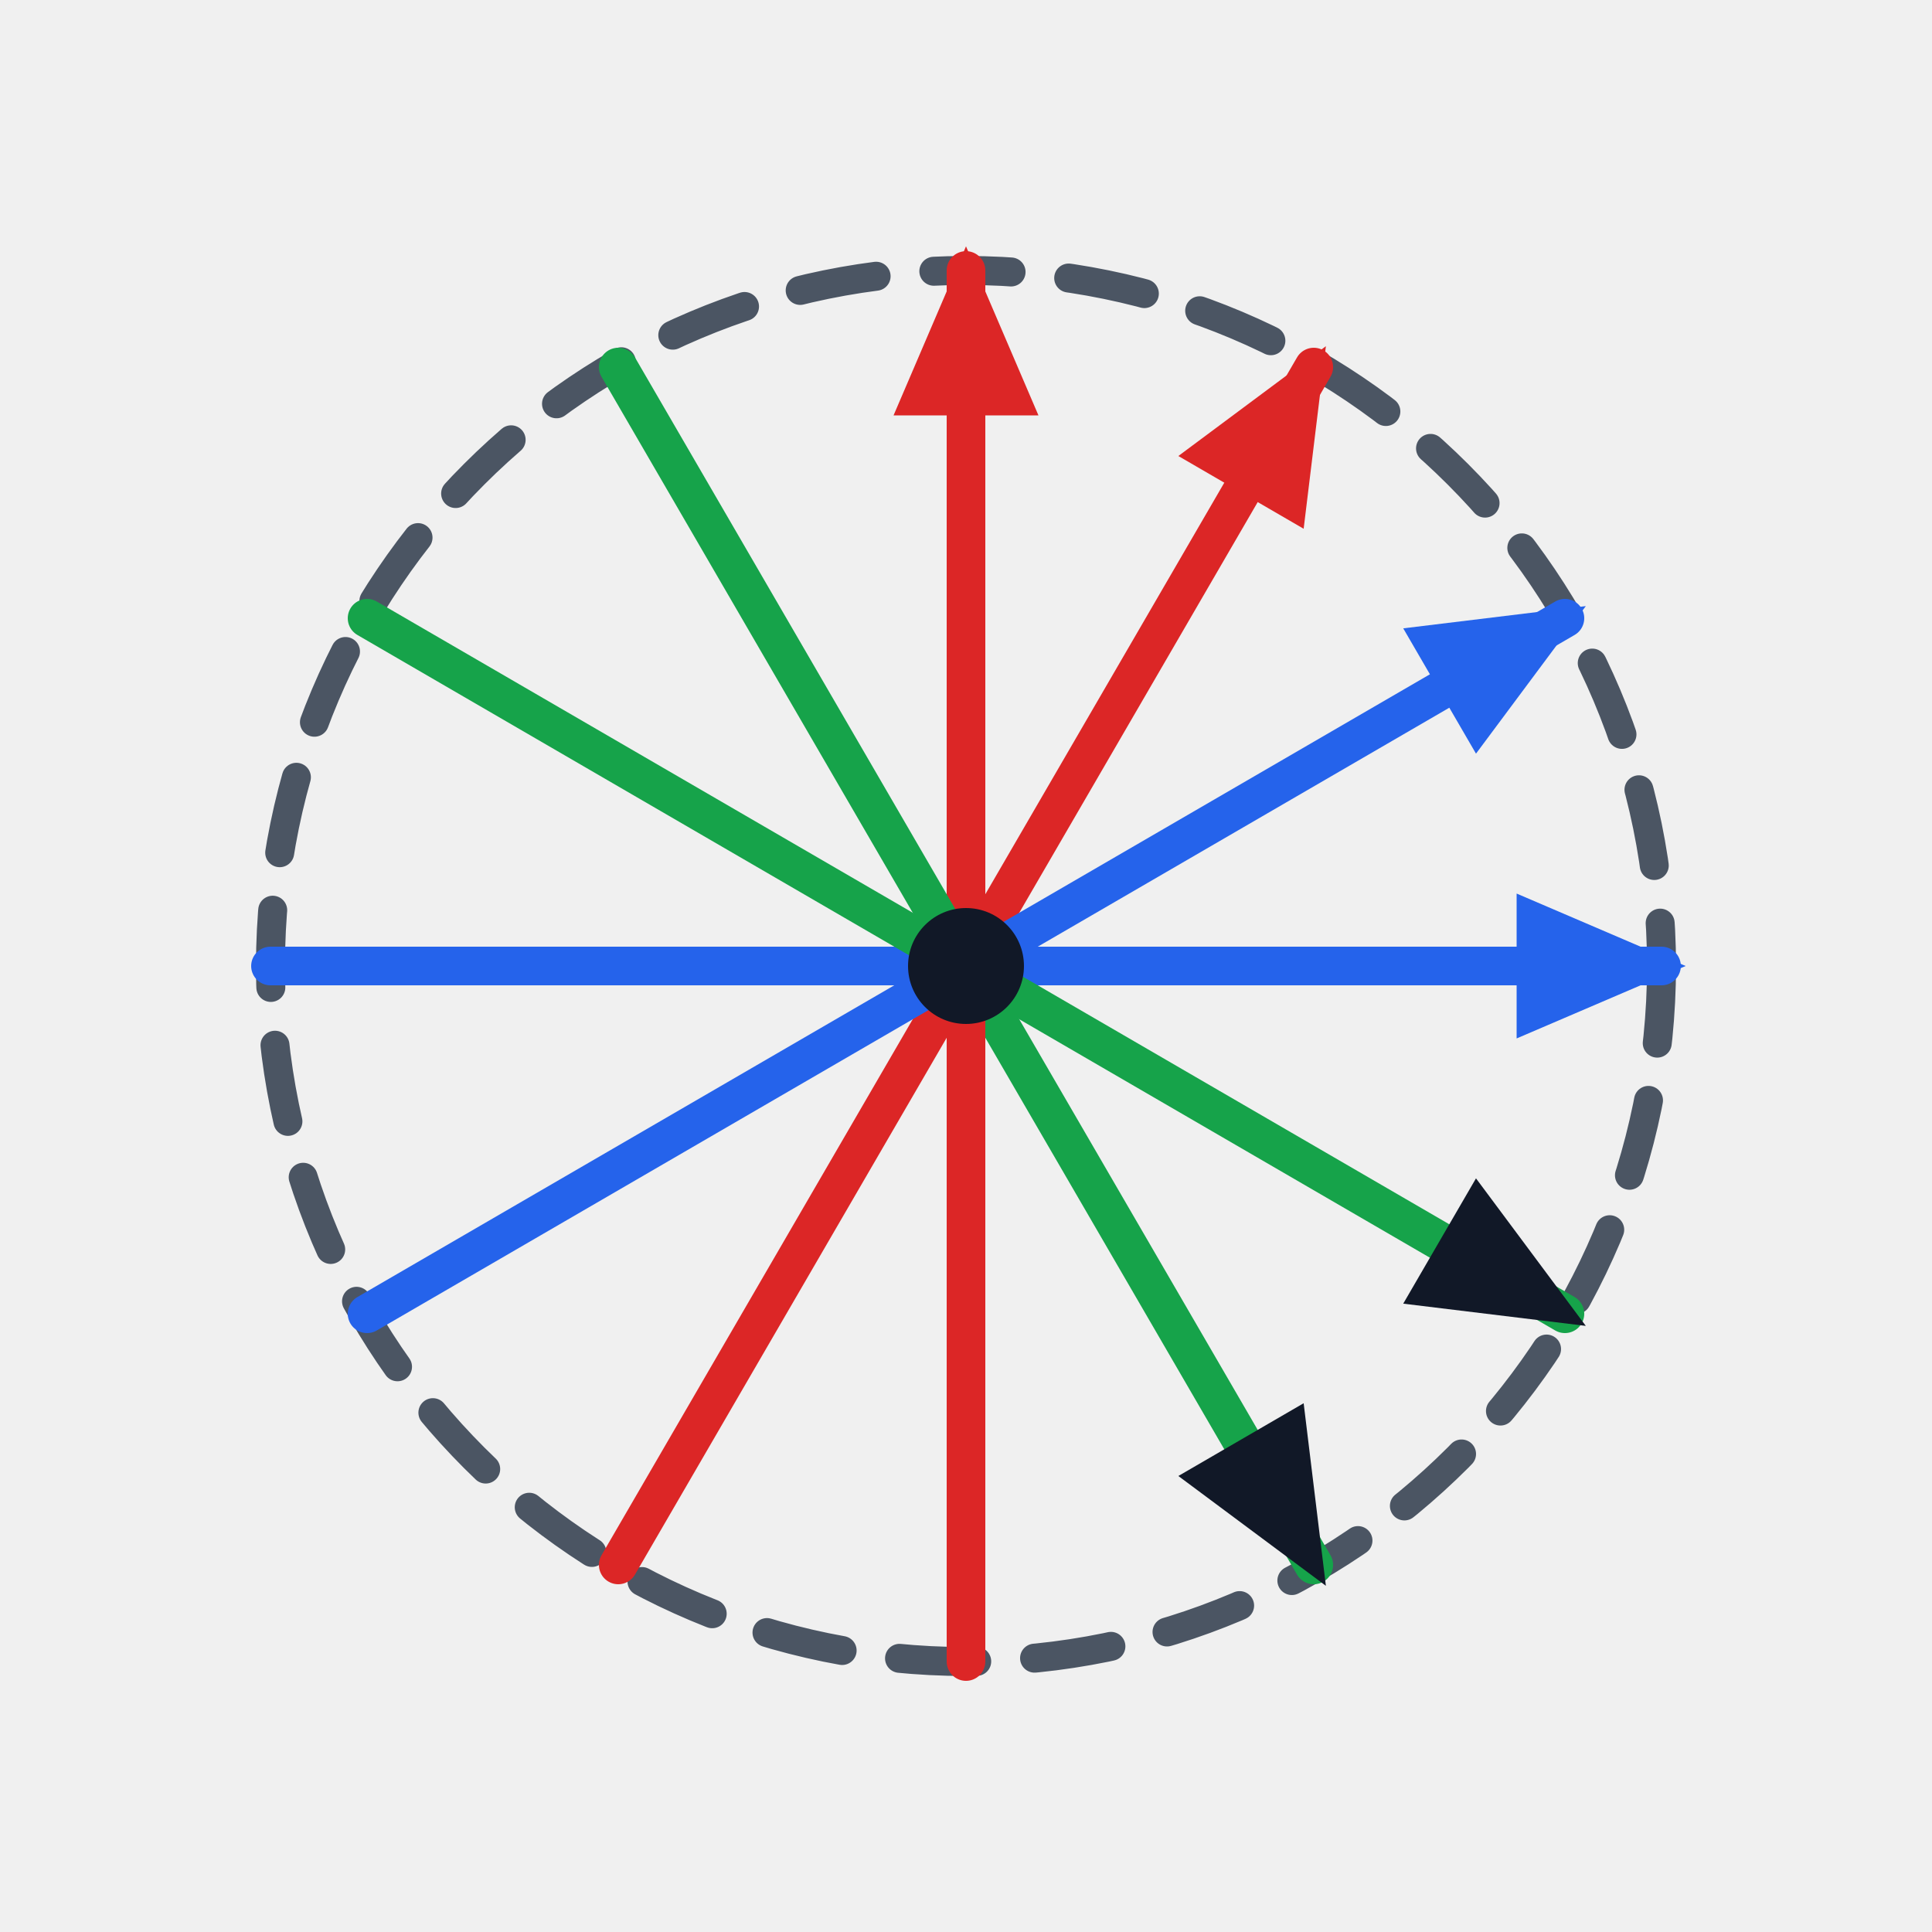
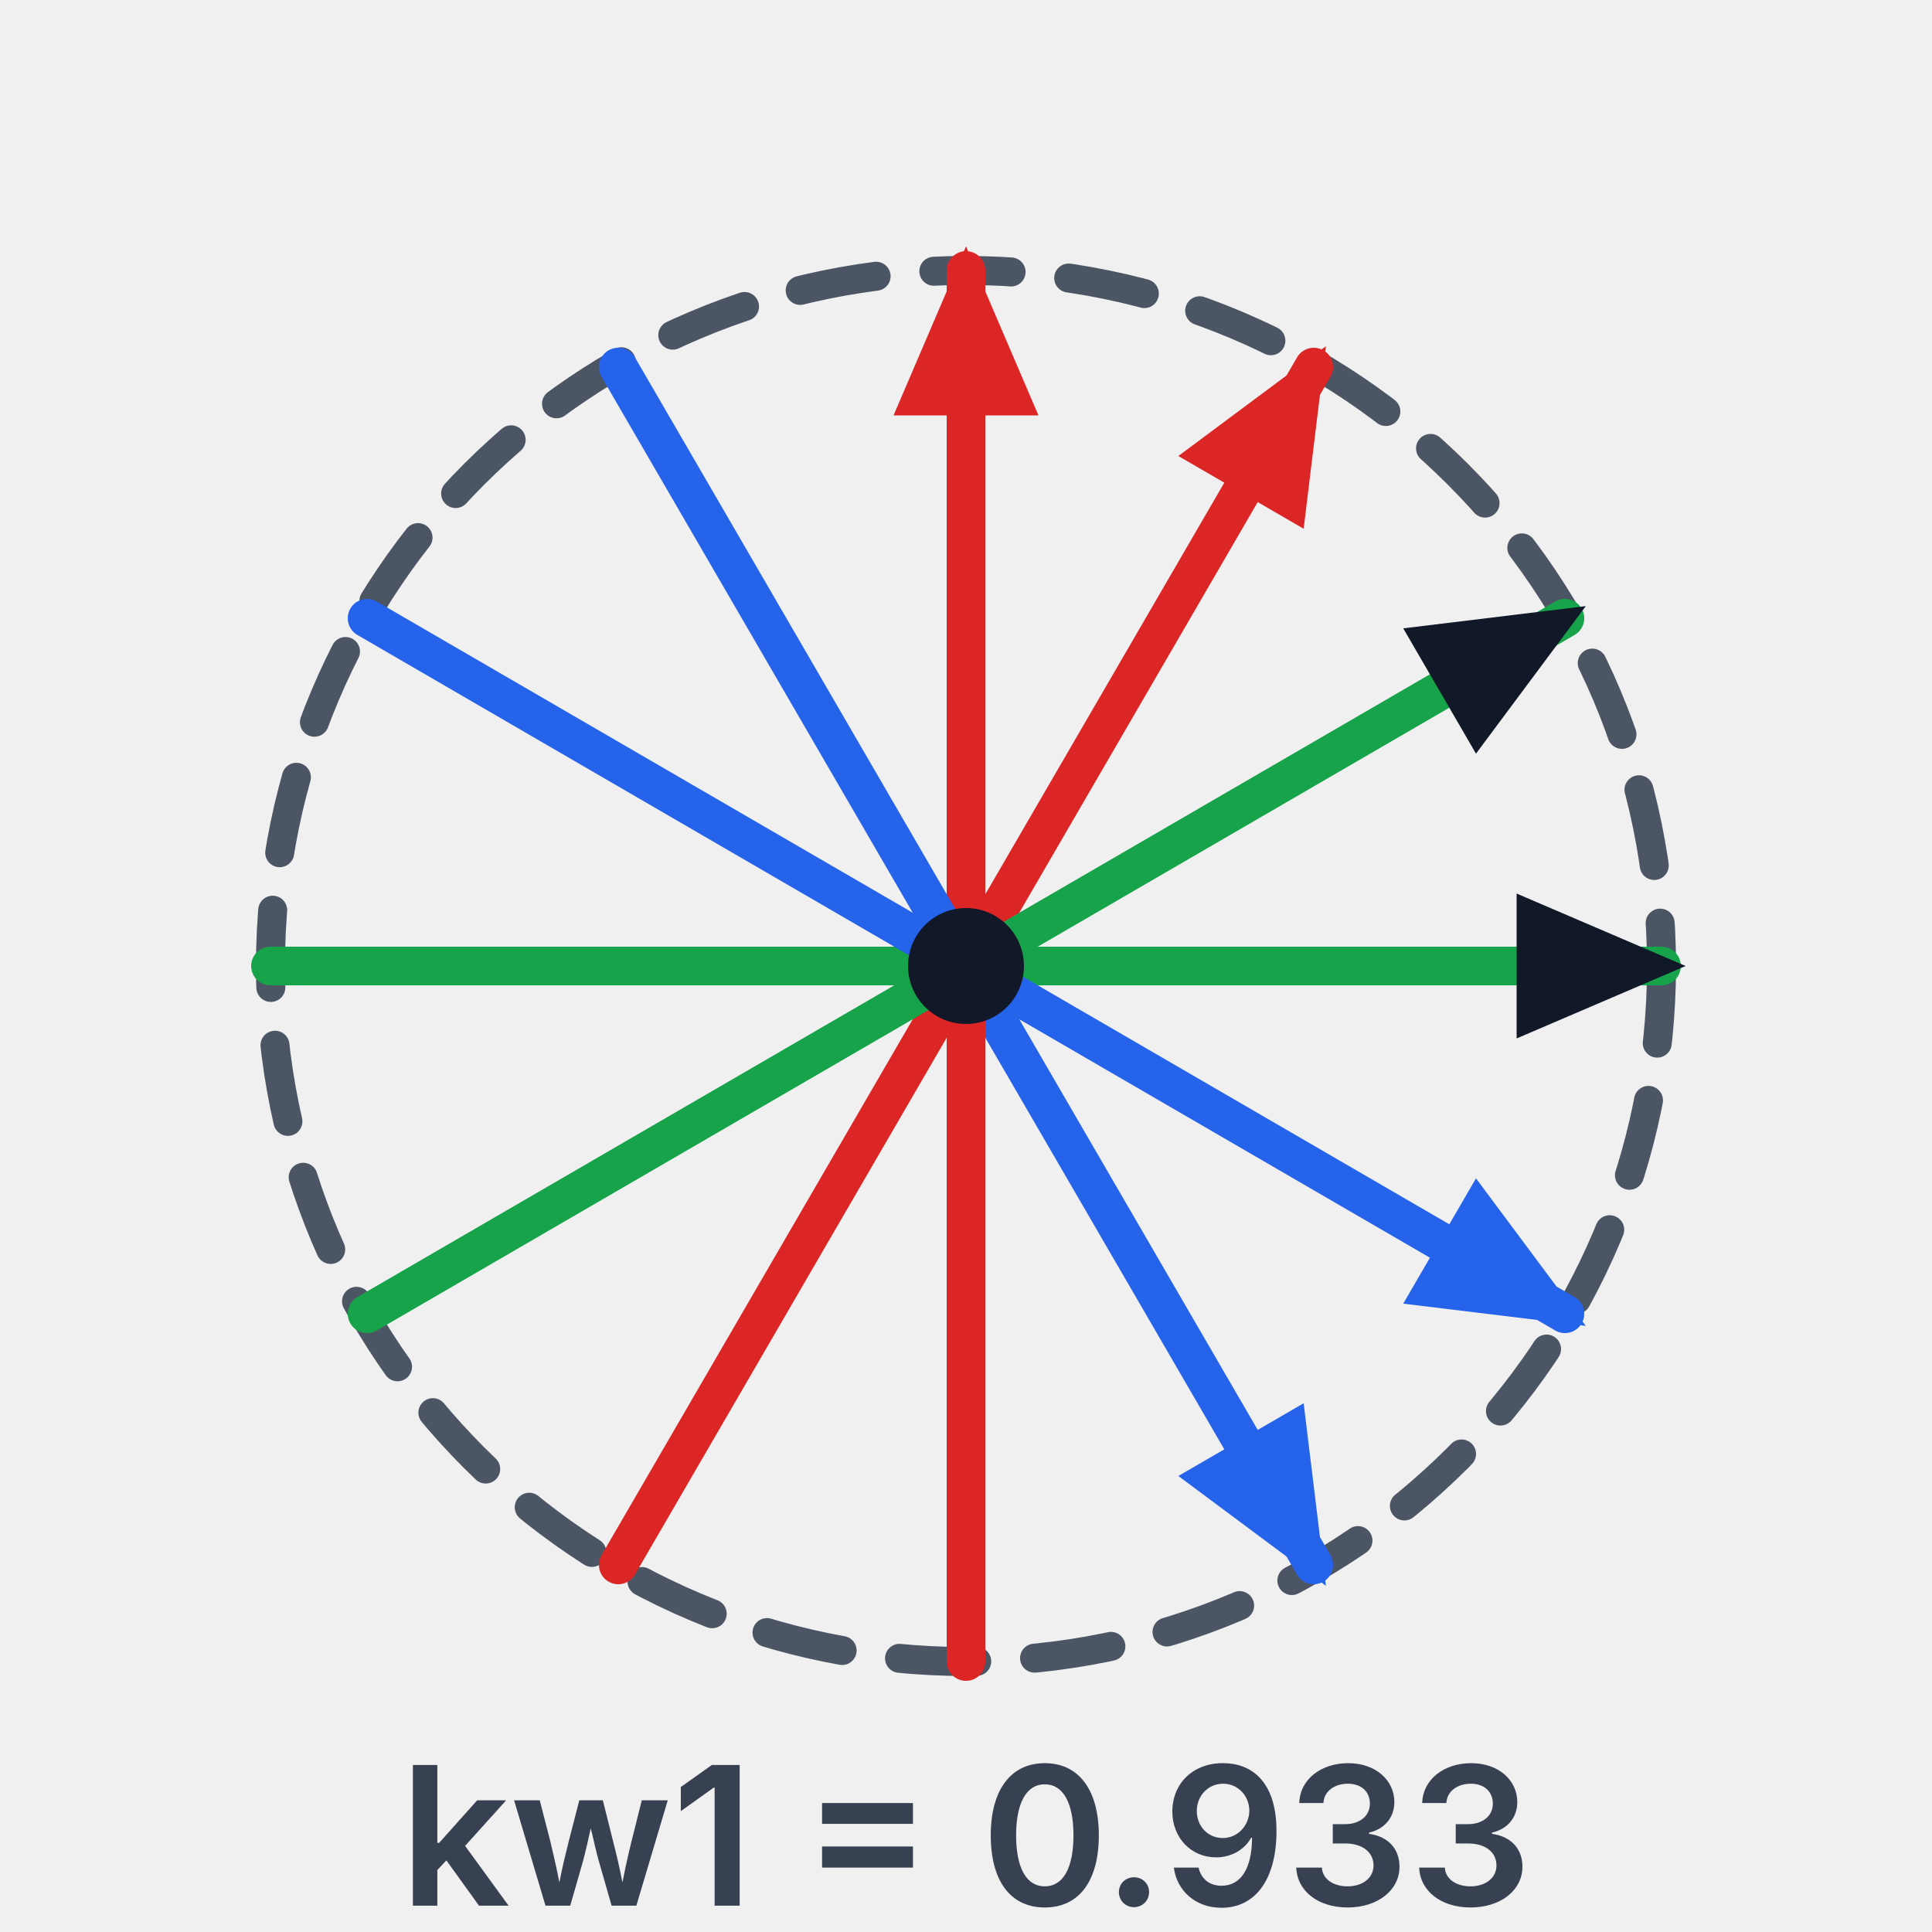
<svg xmlns="http://www.w3.org/2000/svg" viewBox="0 0 100 100" width="100" height="100">
  <defs>
    <style>
      .ee-stroke { stroke: #111827; stroke-width: 2; stroke-linecap: round; stroke-linejoin: round; fill: none; }
      .ee-thin { stroke: #111827; stroke-width: 1.3; stroke-linecap: round; stroke-linejoin: round; fill: none; }
      .ee-thick { stroke: #111827; stroke-width: 3; stroke-linecap: round; stroke-linejoin: round; fill: none; }
      .ee-dashed { stroke: #4b5563; stroke-width: 1.5; stroke-dasharray: 4 3; stroke-linecap: round; fill: none; }
      .ee-fill { fill: #111827; stroke: #111827; stroke-width: 1.5; stroke-linejoin: round; }
      .ee-body { fill: #f8fafc; stroke: #111827; stroke-width: 2; stroke-linejoin: round; }
      .ee-tint-blue { fill: #eff6ff; stroke: #1d4ed8; stroke-width: 1.8; stroke-linejoin: round; }
      .ee-tint-red { fill: #fef2f2; stroke: #b91c1c; stroke-width: 1.8; stroke-linejoin: round; }
      .ee-tint-green { fill: #f0fdf4; stroke: #15803d; stroke-width: 1.8; stroke-linejoin: round; }
      .ee-tint-amber { fill: #fffbeb; stroke: #b45309; stroke-width: 1.8; stroke-linejoin: round; }
      .ee-wire-a { stroke: #dc2626; stroke-width: 2; stroke-linecap: round; stroke-linejoin: round; fill: none; }
      .ee-wire-b { stroke: #16a34a; stroke-width: 2; stroke-linecap: round; stroke-linejoin: round; fill: none; }
      .ee-wire-c { stroke: #2563eb; stroke-width: 2; stroke-linecap: round; stroke-linejoin: round; fill: none; }
      .ee-text { font-family: 'Times New Roman', 'STIX Two Text', Georgia, serif; font-size: 13px; font-style: italic; fill: #111827; text-anchor: middle; dominant-baseline: central; }
      .ee-label { font-family: 'Inter', 'Helvetica Neue', Arial, sans-serif; font-size: 10px; font-weight: 600; fill: #374151; text-anchor: middle; dominant-baseline: central; }
      .ee-pin { fill: #ffffff; stroke: #111827; stroke-width: 1.6; }
      .ee-node { fill: #111827; stroke: none; }
      .ee-grid { stroke: #e5e7eb; stroke-width: 0.8; stroke-dasharray: 2 2; fill: none; }
    </style>
    <marker id="arrow-winding_star_of_slots" viewBox="0 0 8 8" refX="6" refY="4" markerWidth="5" markerHeight="5" orient="auto-start-reverse">
      <path d="M 0 1 L 7 4 L 0 7 z" fill="#111827" />
    </marker>
    <marker id="arrow-red-winding_star_of_slots" viewBox="0 0 8 8" refX="6" refY="4" markerWidth="5" markerHeight="5" orient="auto-start-reverse">
      <path d="M 0 1 L 7 4 L 0 7 z" fill="#dc2626" />
    </marker>
    <marker id="arrow-blue-winding_star_of_slots" viewBox="0 0 8 8" refX="6" refY="4" markerWidth="5" markerHeight="5" orient="auto-start-reverse">
      <path d="M 0 1 L 7 4 L 0 7 z" fill="#2563eb" />
    </marker>
  </defs>
  <circle class="ee-dashed" cx="50" cy="50" r="36" />
  <line class="ee-wire-a" x1="50" y1="50" x2="50" y2="14" marker-end="url(#arrow-red-winding_star_of_slots)" />
  <line class="ee-wire-a" x1="50" y1="50" x2="68" y2="19" marker-end="url(#arrow-red-winding_star_of_slots)" />
-   <line class="ee-wire-c" x1="50" y1="50" x2="81" y2="32" marker-end="url(#arrow-blue-winding_star_of_slots)" />
-   <line class="ee-wire-c" x1="50" y1="50" x2="86" y2="50" marker-end="url(#arrow-blue-winding_star_of_slots)" />
-   <line class="ee-wire-b" x1="50" y1="50" x2="81" y2="68" marker-end="url(#arrow-winding_star_of_slots)" />
-   <line class="ee-wire-b" x1="50" y1="50" x2="68" y2="81" marker-end="url(#arrow-winding_star_of_slots)" />
+   <line class="ee-wire-b" x1="50" y1="50" x2="81" y2="32" marker-end="url(#arrow-winding_star_of_slots)" />
+   <line class="ee-wire-b" x1="50" y1="50" x2="86" y2="50" marker-end="url(#arrow-winding_star_of_slots)" />
+   <line class="ee-wire-c" x1="50" y1="50" x2="81" y2="68" marker-end="url(#arrow-blue-winding_star_of_slots)" />
+   <line class="ee-wire-c" x1="50" y1="50" x2="68" y2="81" marker-end="url(#arrow-blue-winding_star_of_slots)" />
  <line class="ee-wire-a" x1="50" y1="50" x2="50" y2="86" />
  <line class="ee-wire-a" x1="50" y1="50" x2="32" y2="81" />
-   <line class="ee-wire-c" x1="50" y1="50" x2="19" y2="68" />
-   <line class="ee-wire-c" x1="50" y1="50" x2="14" y2="50" />
-   <line class="ee-wire-b" x1="50" y1="50" x2="19" y2="32" />
-   <line class="ee-wire-b" x1="50" y1="50" x2="32" y2="19" />
+   <line class="ee-wire-b" x1="50" y1="50" x2="19" y2="68" />
+   <line class="ee-wire-b" x1="50" y1="50" x2="14" y2="50" />
+   <line class="ee-wire-c" x1="50" y1="50" x2="19" y2="32" />
+   <line class="ee-wire-c" x1="50" y1="50" x2="32" y2="19" />
  <circle class="ee-node" cx="50" cy="50" r="3" />
+   <text class="ee-label" x="50" y="95">kw1 = 0.933</text>
</svg>
